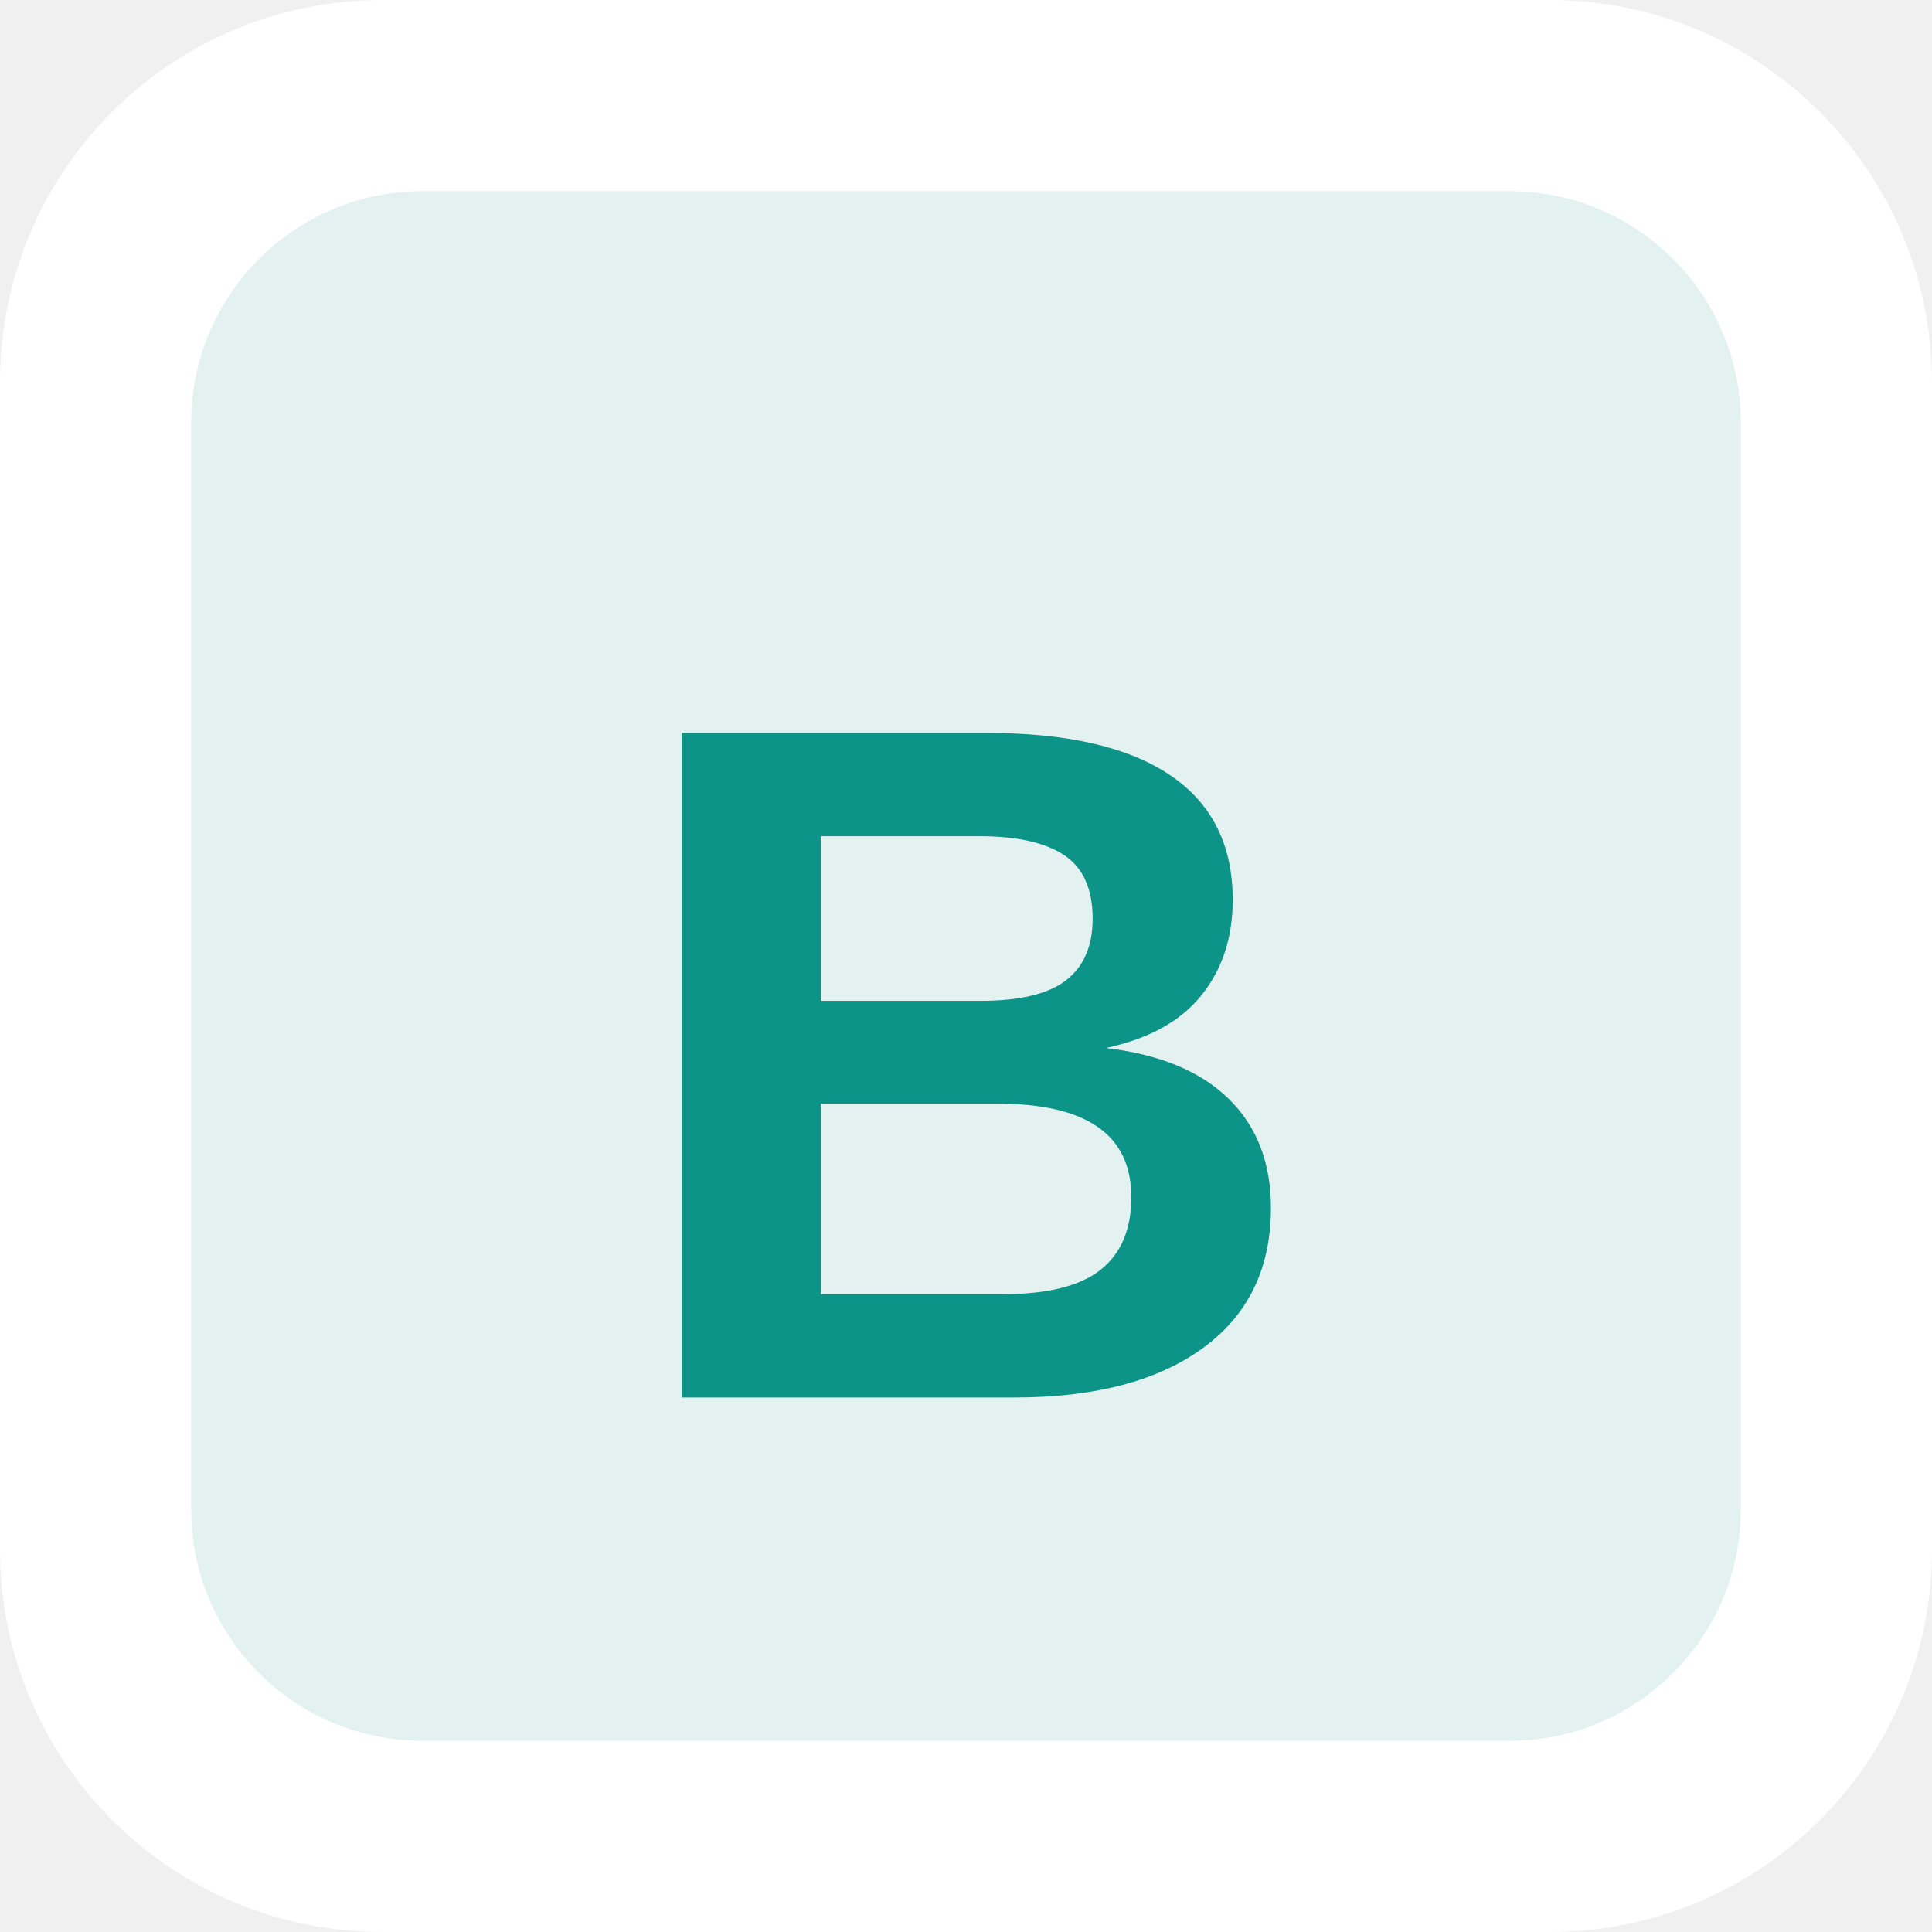
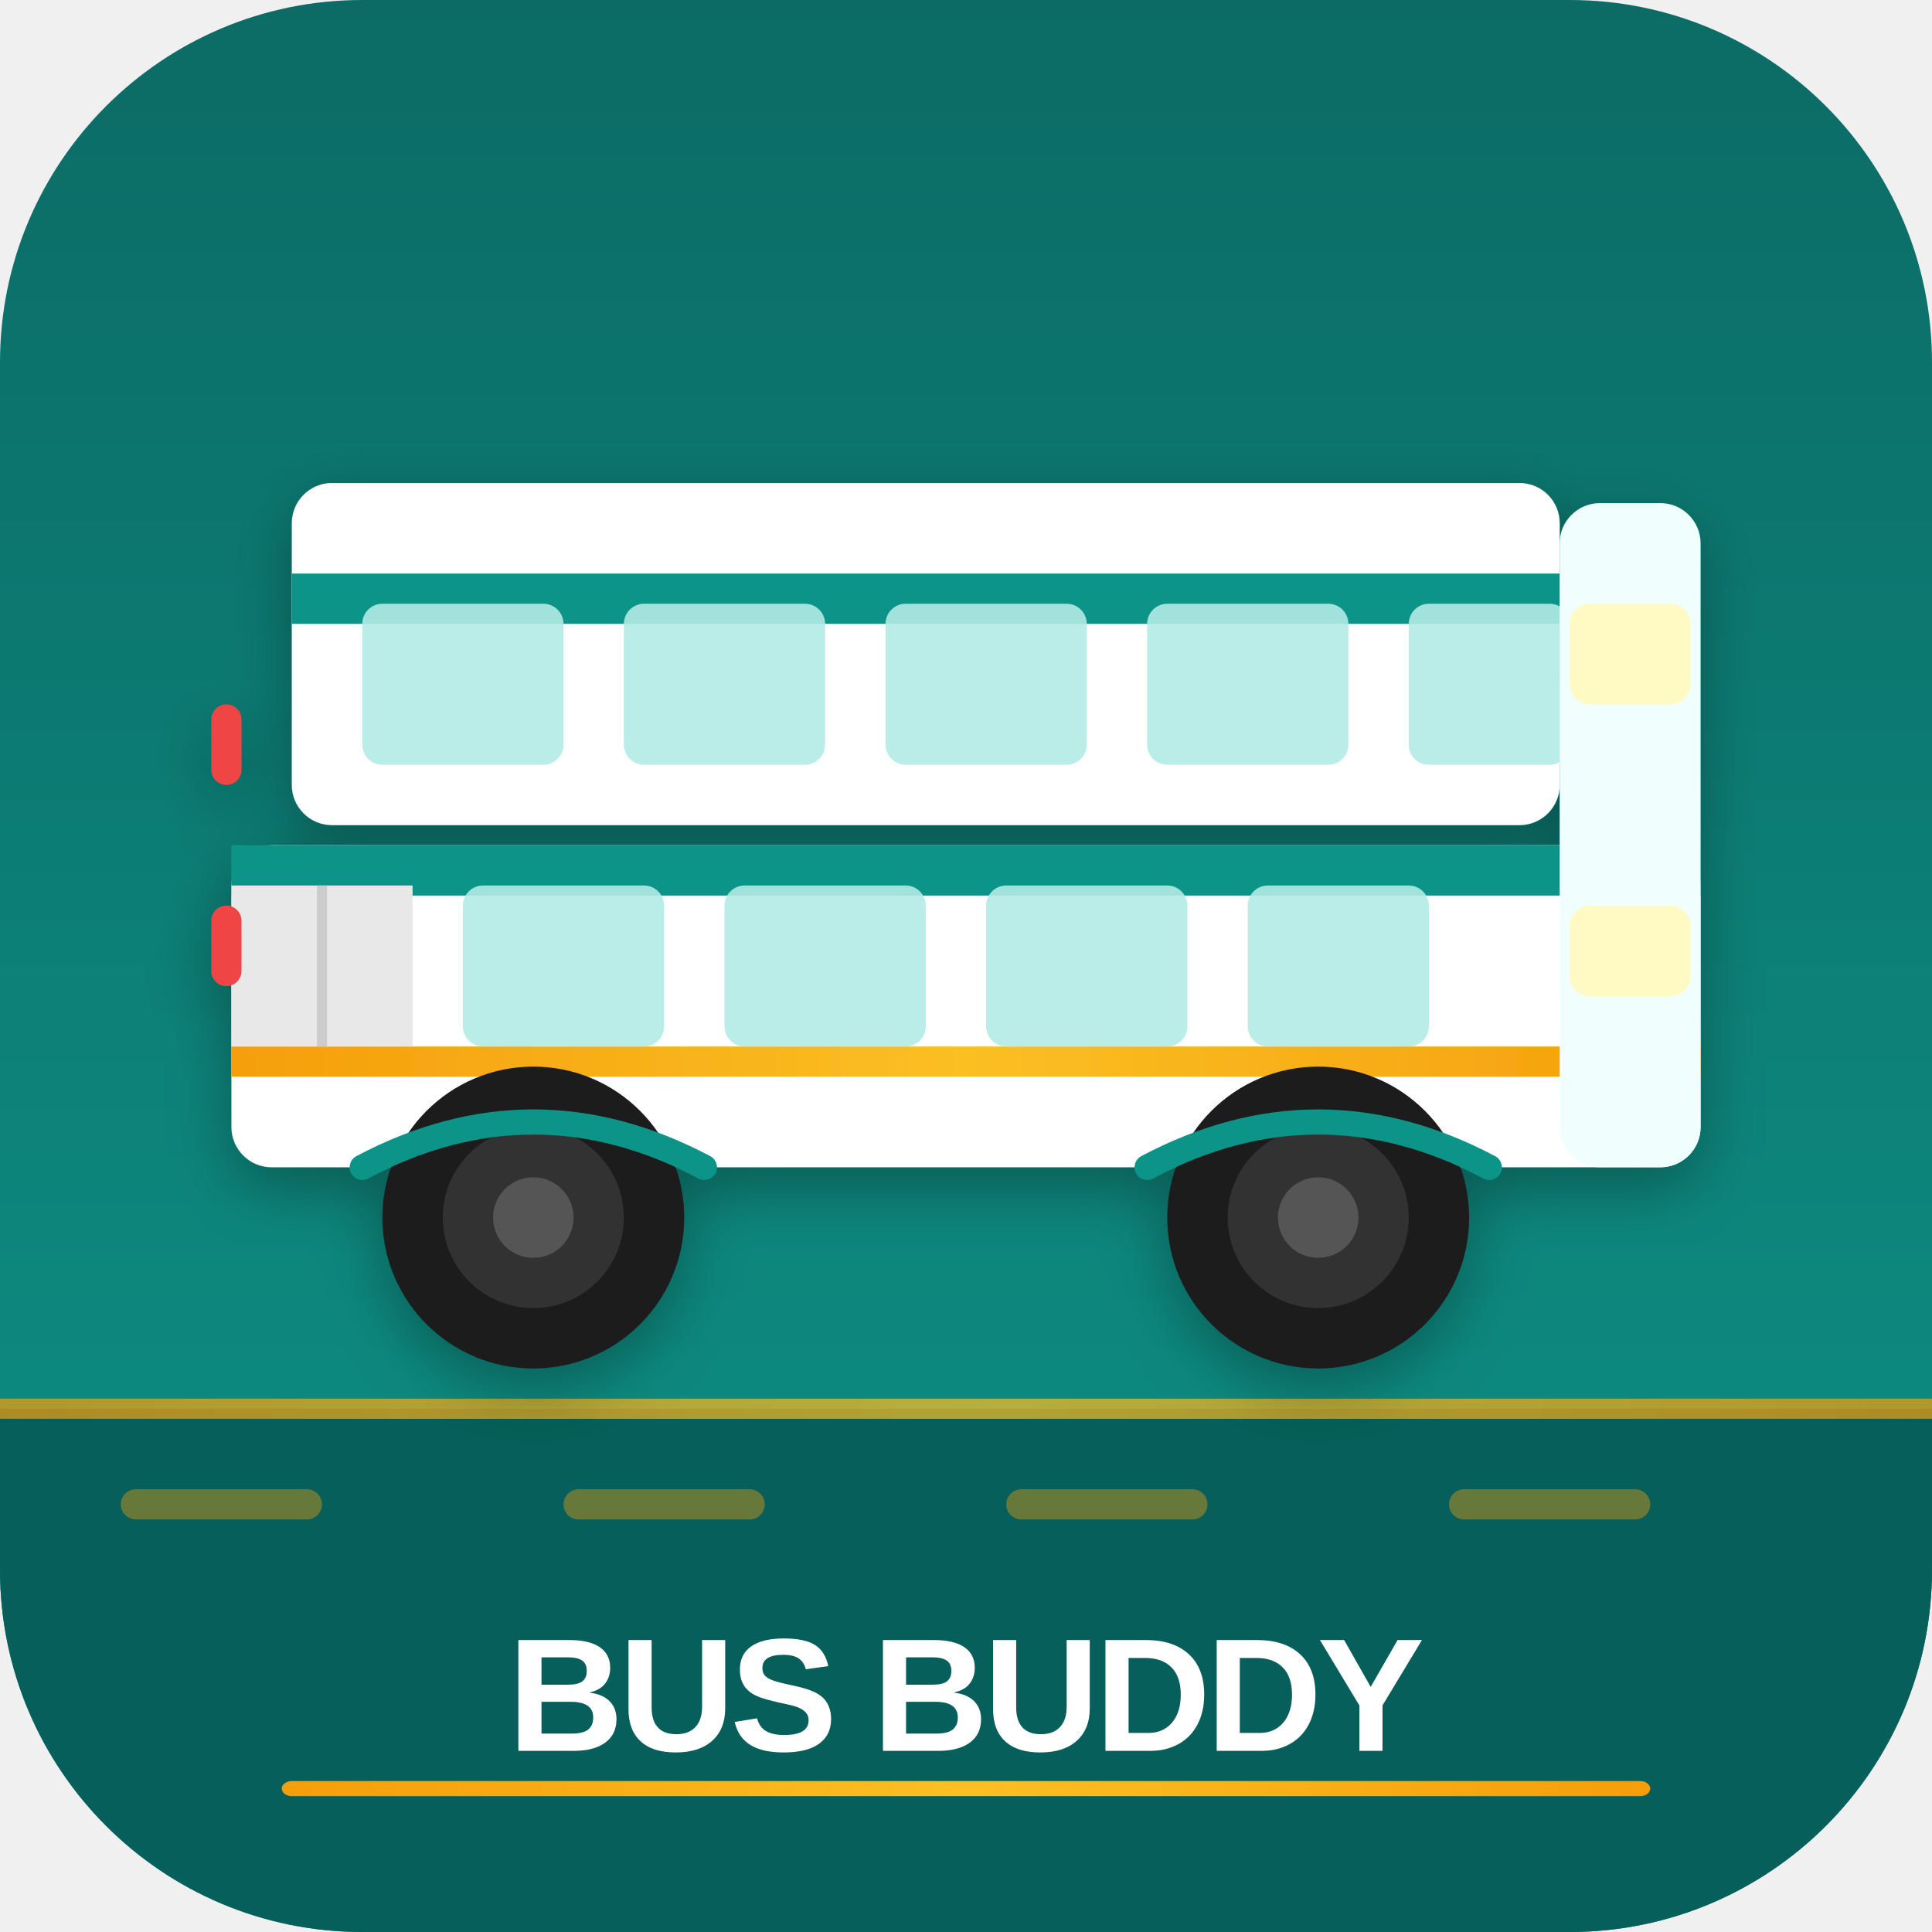
<svg xmlns="http://www.w3.org/2000/svg" width="192" height="192" viewBox="0 0 192 192">
-   <rect width="192" height="192" rx="38" fill="#ffffff" />
-   <rect x="19" y="19" width="154" height="154" rx="23" fill="#0d9488" opacity="0.12" />
-   <text x="50%" y="55%" text-anchor="middle" dominant-baseline="central" font-family="Arial,sans-serif" font-size="96" fill="#0d9488" font-weight="bold">B</text>
+   <defs>
+     <clipPath id="clip-192">
+       <rect width="192" height="192" rx="36" ry="36" />
+     </clipPath>
+     <linearGradient id="sky-192" x1="0%" y1="0%" x2="0%" y2="100%">
+       <stop offset="0%" stop-color="#0c6b65" />
+       <stop offset="100%" stop-color="#0d9488" />
+     </linearGradient>
+     <linearGradient id="gold-192" x1="0%" y1="0%" x2="100%" y2="0%">
+       <stop offset="0%" stop-color="#F59E0B" />
+       <stop offset="50%" stop-color="#FBBF24" />
+       <stop offset="100%" stop-color="#F59E0B" />
+     </linearGradient>
+     <filter id="sh-192">
+       <feDropShadow dx="0" dy="2" stdDeviation="3" flood-color="rgba(0,0,0,0.3)" />
+     </filter>
+   </defs>
+   <rect width="192" height="192" rx="36" fill="url(#sky-192)" clip-path="url(#clip-192)" />
+   <rect x="0" y="140" width="192" height="52" fill="#065f5a" clip-path="url(#clip-192)" />
+   <rect x="12" y="148" width="20" height="3" rx="1.5" fill="#F59E0B" opacity="0.4" />
+   <rect x="56" y="148" width="20" height="3" rx="1.5" fill="#F59E0B" opacity="0.4" />
+   <rect x="100" y="148" width="20" height="3" rx="1.5" fill="#F59E0B" opacity="0.4" />
+   <rect x="144" y="148" width="20" height="3" rx="1.5" fill="#F59E0B" opacity="0.4" />
+   <rect x="0" y="139" width="192" height="2" fill="url(#gold-192)" opacity="0.7" />
+   <g transform="translate(96, 116)" filter="url(#sh-192)">
+     <rect x="-73" y="-32" width="146" height="32" rx="4" fill="#fff" />
+     <rect x="-67" y="-68" width="126" height="34" rx="4" fill="#fff" />
+     <rect x="-67" y="-59" width="126" height="5" fill="#0d9488" />
+     <rect x="-73" y="-12" width="146" height="3" fill="url(#gold-192)" />
+     <rect x="-73" y="-32" width="146" height="5" fill="#0d9488" />
+     <rect x="-60" y="-56" width="20" height="16" rx="2" fill="#b2eae5" opacity="0.9" />
+     <rect x="-34" y="-56" width="20" height="16" rx="2" fill="#b2eae5" opacity="0.9" />
+     <rect x="-8" y="-56" width="20" height="16" rx="2" fill="#b2eae5" opacity="0.9" />
+     <rect x="18" y="-56" width="20" height="16" rx="2" fill="#b2eae5" opacity="0.9" />
+     <rect x="44" y="-56" width="16" height="16" rx="2" fill="#b2eae5" opacity="0.9" />
+     <rect x="-50" y="-28" width="20" height="16" rx="2" fill="#b2eae5" opacity="0.9" />
+     <rect x="-24" y="-28" width="20" height="16" rx="2" fill="#b2eae5" opacity="0.9" />
+     <rect x="2" y="-28" width="20" height="16" rx="2" fill="#b2eae5" opacity="0.9" />
+     <rect x="28" y="-28" width="18" height="16" rx="2" fill="#b2eae5" opacity="0.9" />
+     <rect x="59" y="-66" width="14" height="66" rx="4" fill="#f0fffe" />
+     <rect x="60" y="-56" width="12" height="10" rx="2" fill="#FFF9C4" />
+     <rect x="60" y="-26" width="12" height="9" rx="2" fill="#FFF9C4" />
+     <rect x="-73" y="-28" width="18" height="16" fill="#e8e8e8" />
+     <line x1="-64" y1="-28" x2="-64" y2="-12" stroke="#ccc" stroke-width="1" />
+     <rect x="-75" y="-26" width="3" height="8" rx="1.5" fill="#ef4444" />
+     <rect x="-75" y="-46" width="3" height="8" rx="1.5" fill="#ef4444" />
+     <circle cx="-43" cy="5" r="15" fill="#1a1a1a" />
+     <circle cx="-43" cy="5" r="9" fill="#333" />
+     <circle cx="-43" cy="5" r="4" fill="#555" />
+     <circle cx="35" cy="5" r="15" fill="#1a1a1a" />
+     <circle cx="35" cy="5" r="9" fill="#333" />
+     <circle cx="35" cy="5" r="4" fill="#555" />
+     <path d="M-60 0 Q-43 -9 -26 0" fill="none" stroke="#0d9488" stroke-width="2.5" stroke-linecap="round" />
+     <path d="M18 0 Q35 -9 52 0" fill="none" stroke="#0d9488" stroke-width="2.5" stroke-linecap="round" />
+   </g>
+   <text x="96" y="174" text-anchor="middle" fill="#ffffff" font-family="Arial Black,Arial,sans-serif" font-size="16" font-weight="900" letter-spacing="-0.5">BUS BUDDY</text>
+   <rect x="28" y="177" width="136" height="1.5" rx="1" fill="url(#gold-192)" />
</svg>
